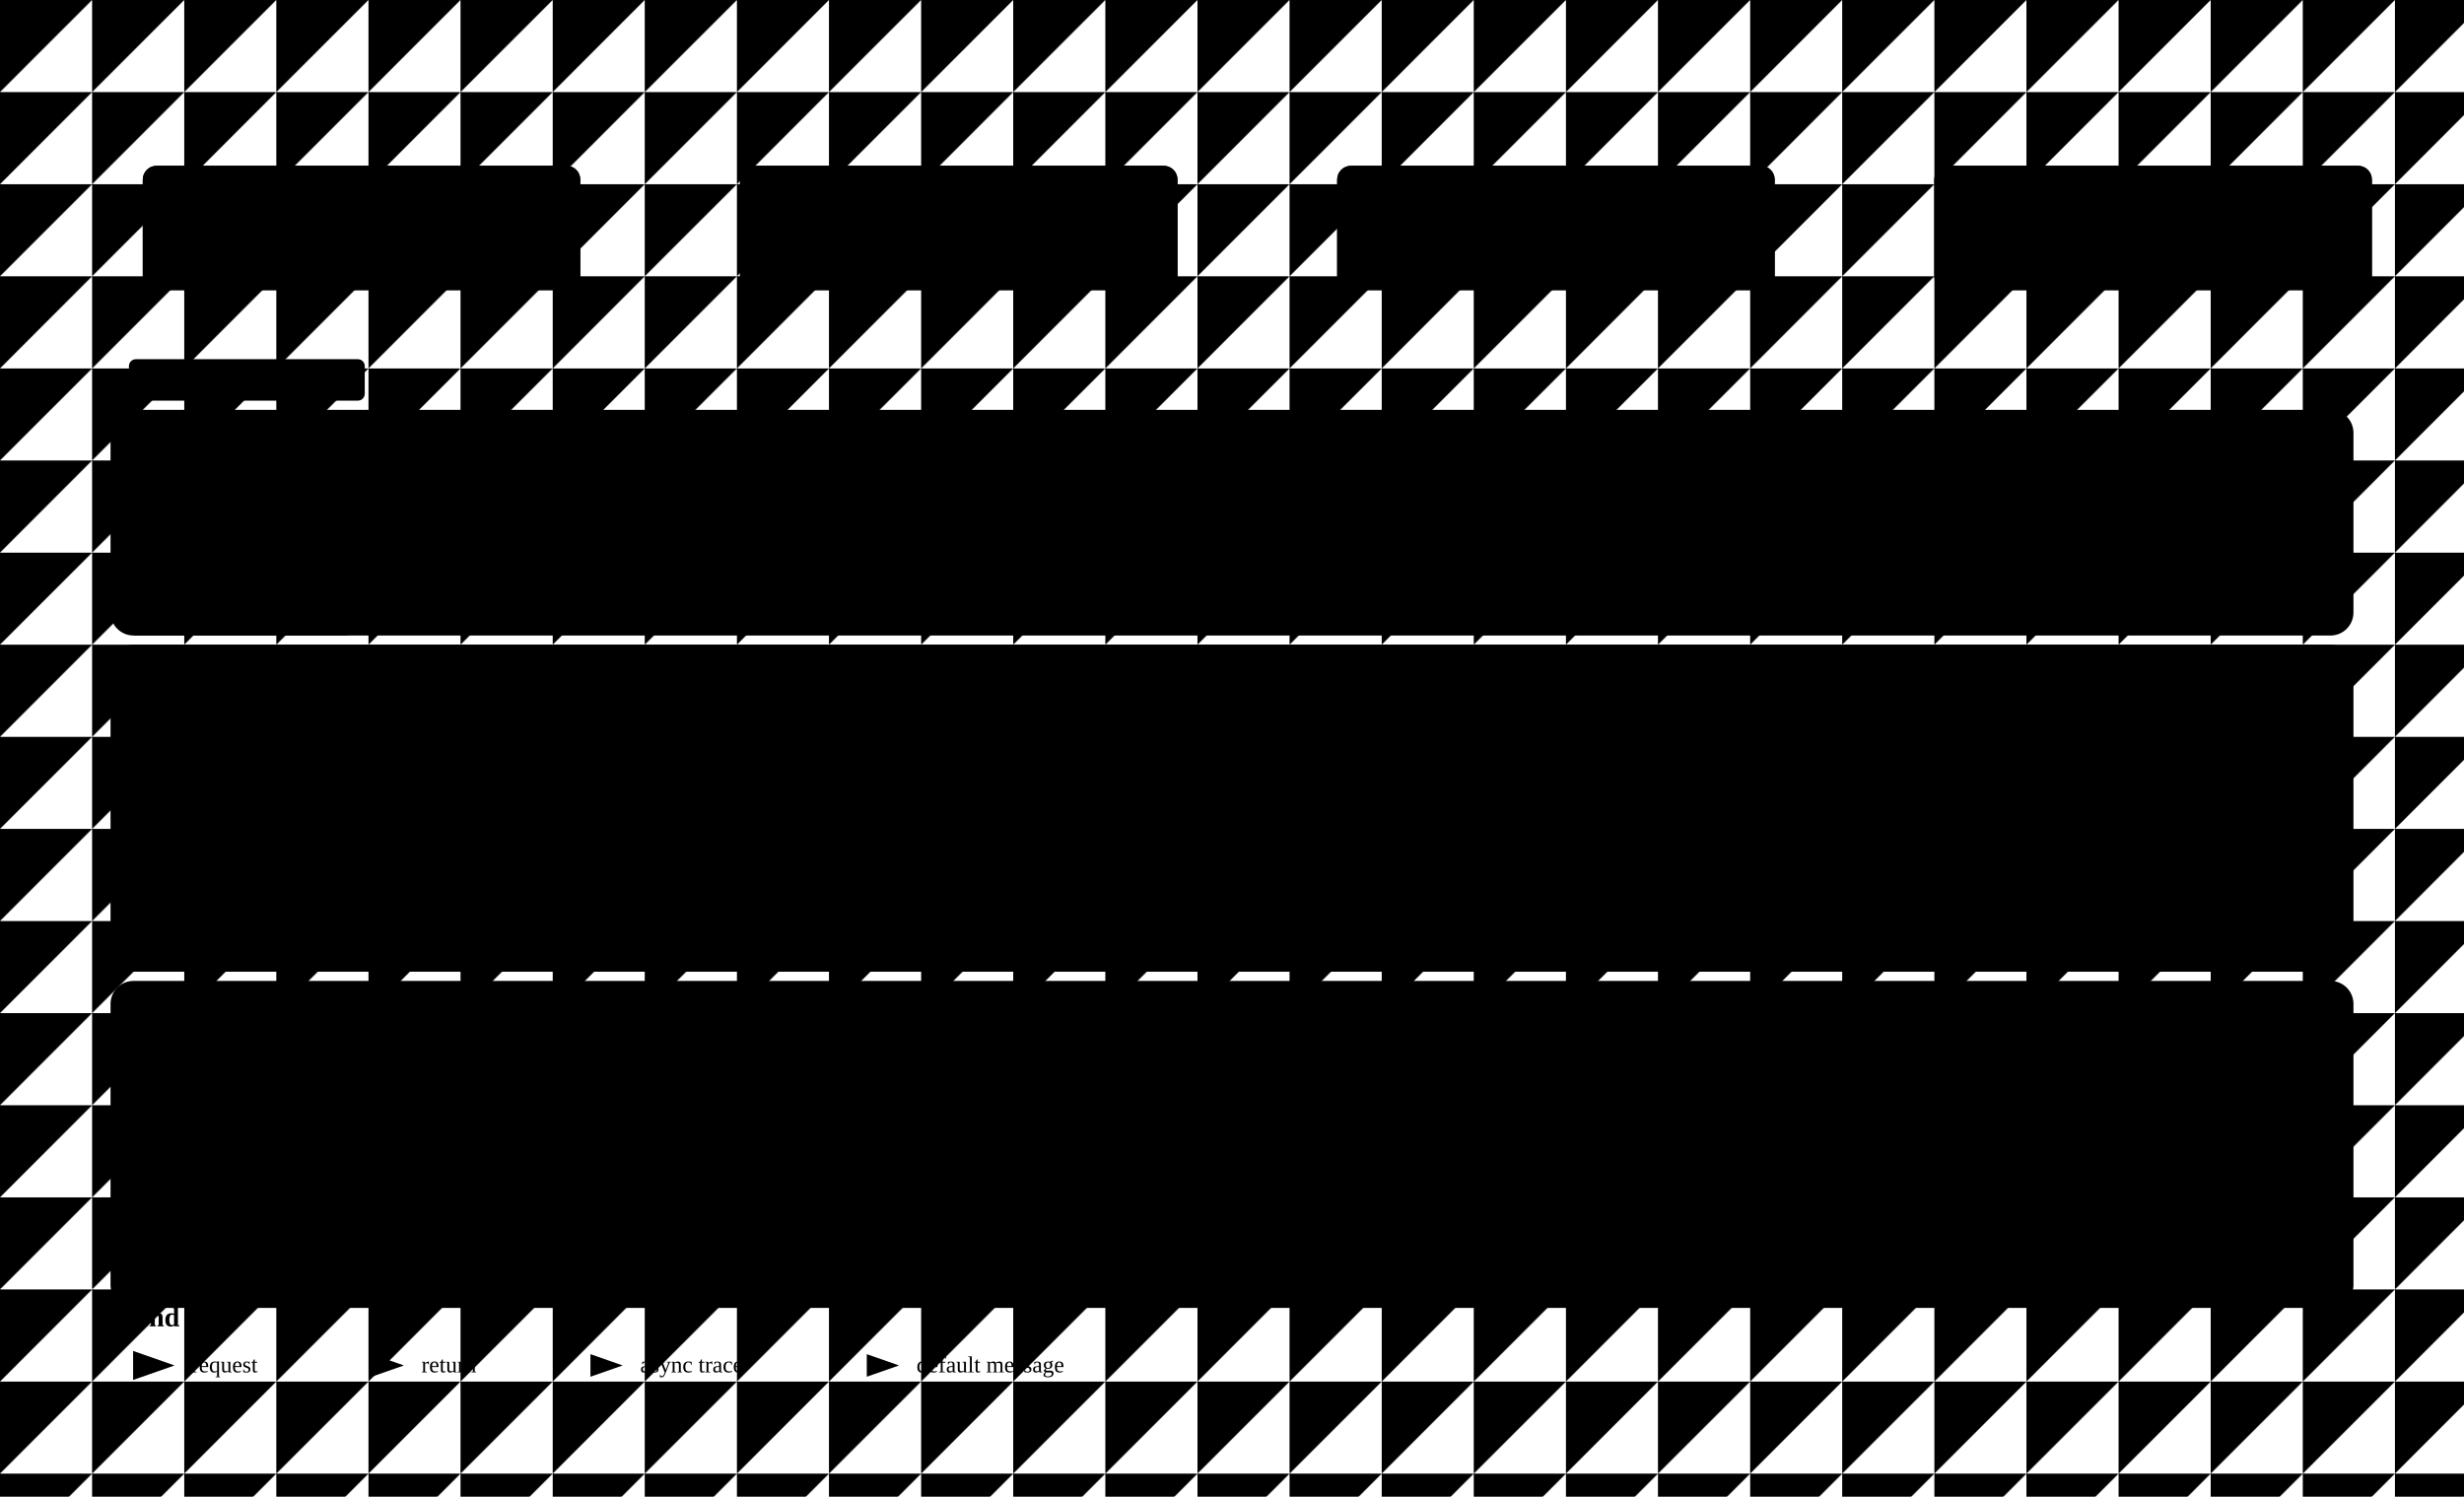
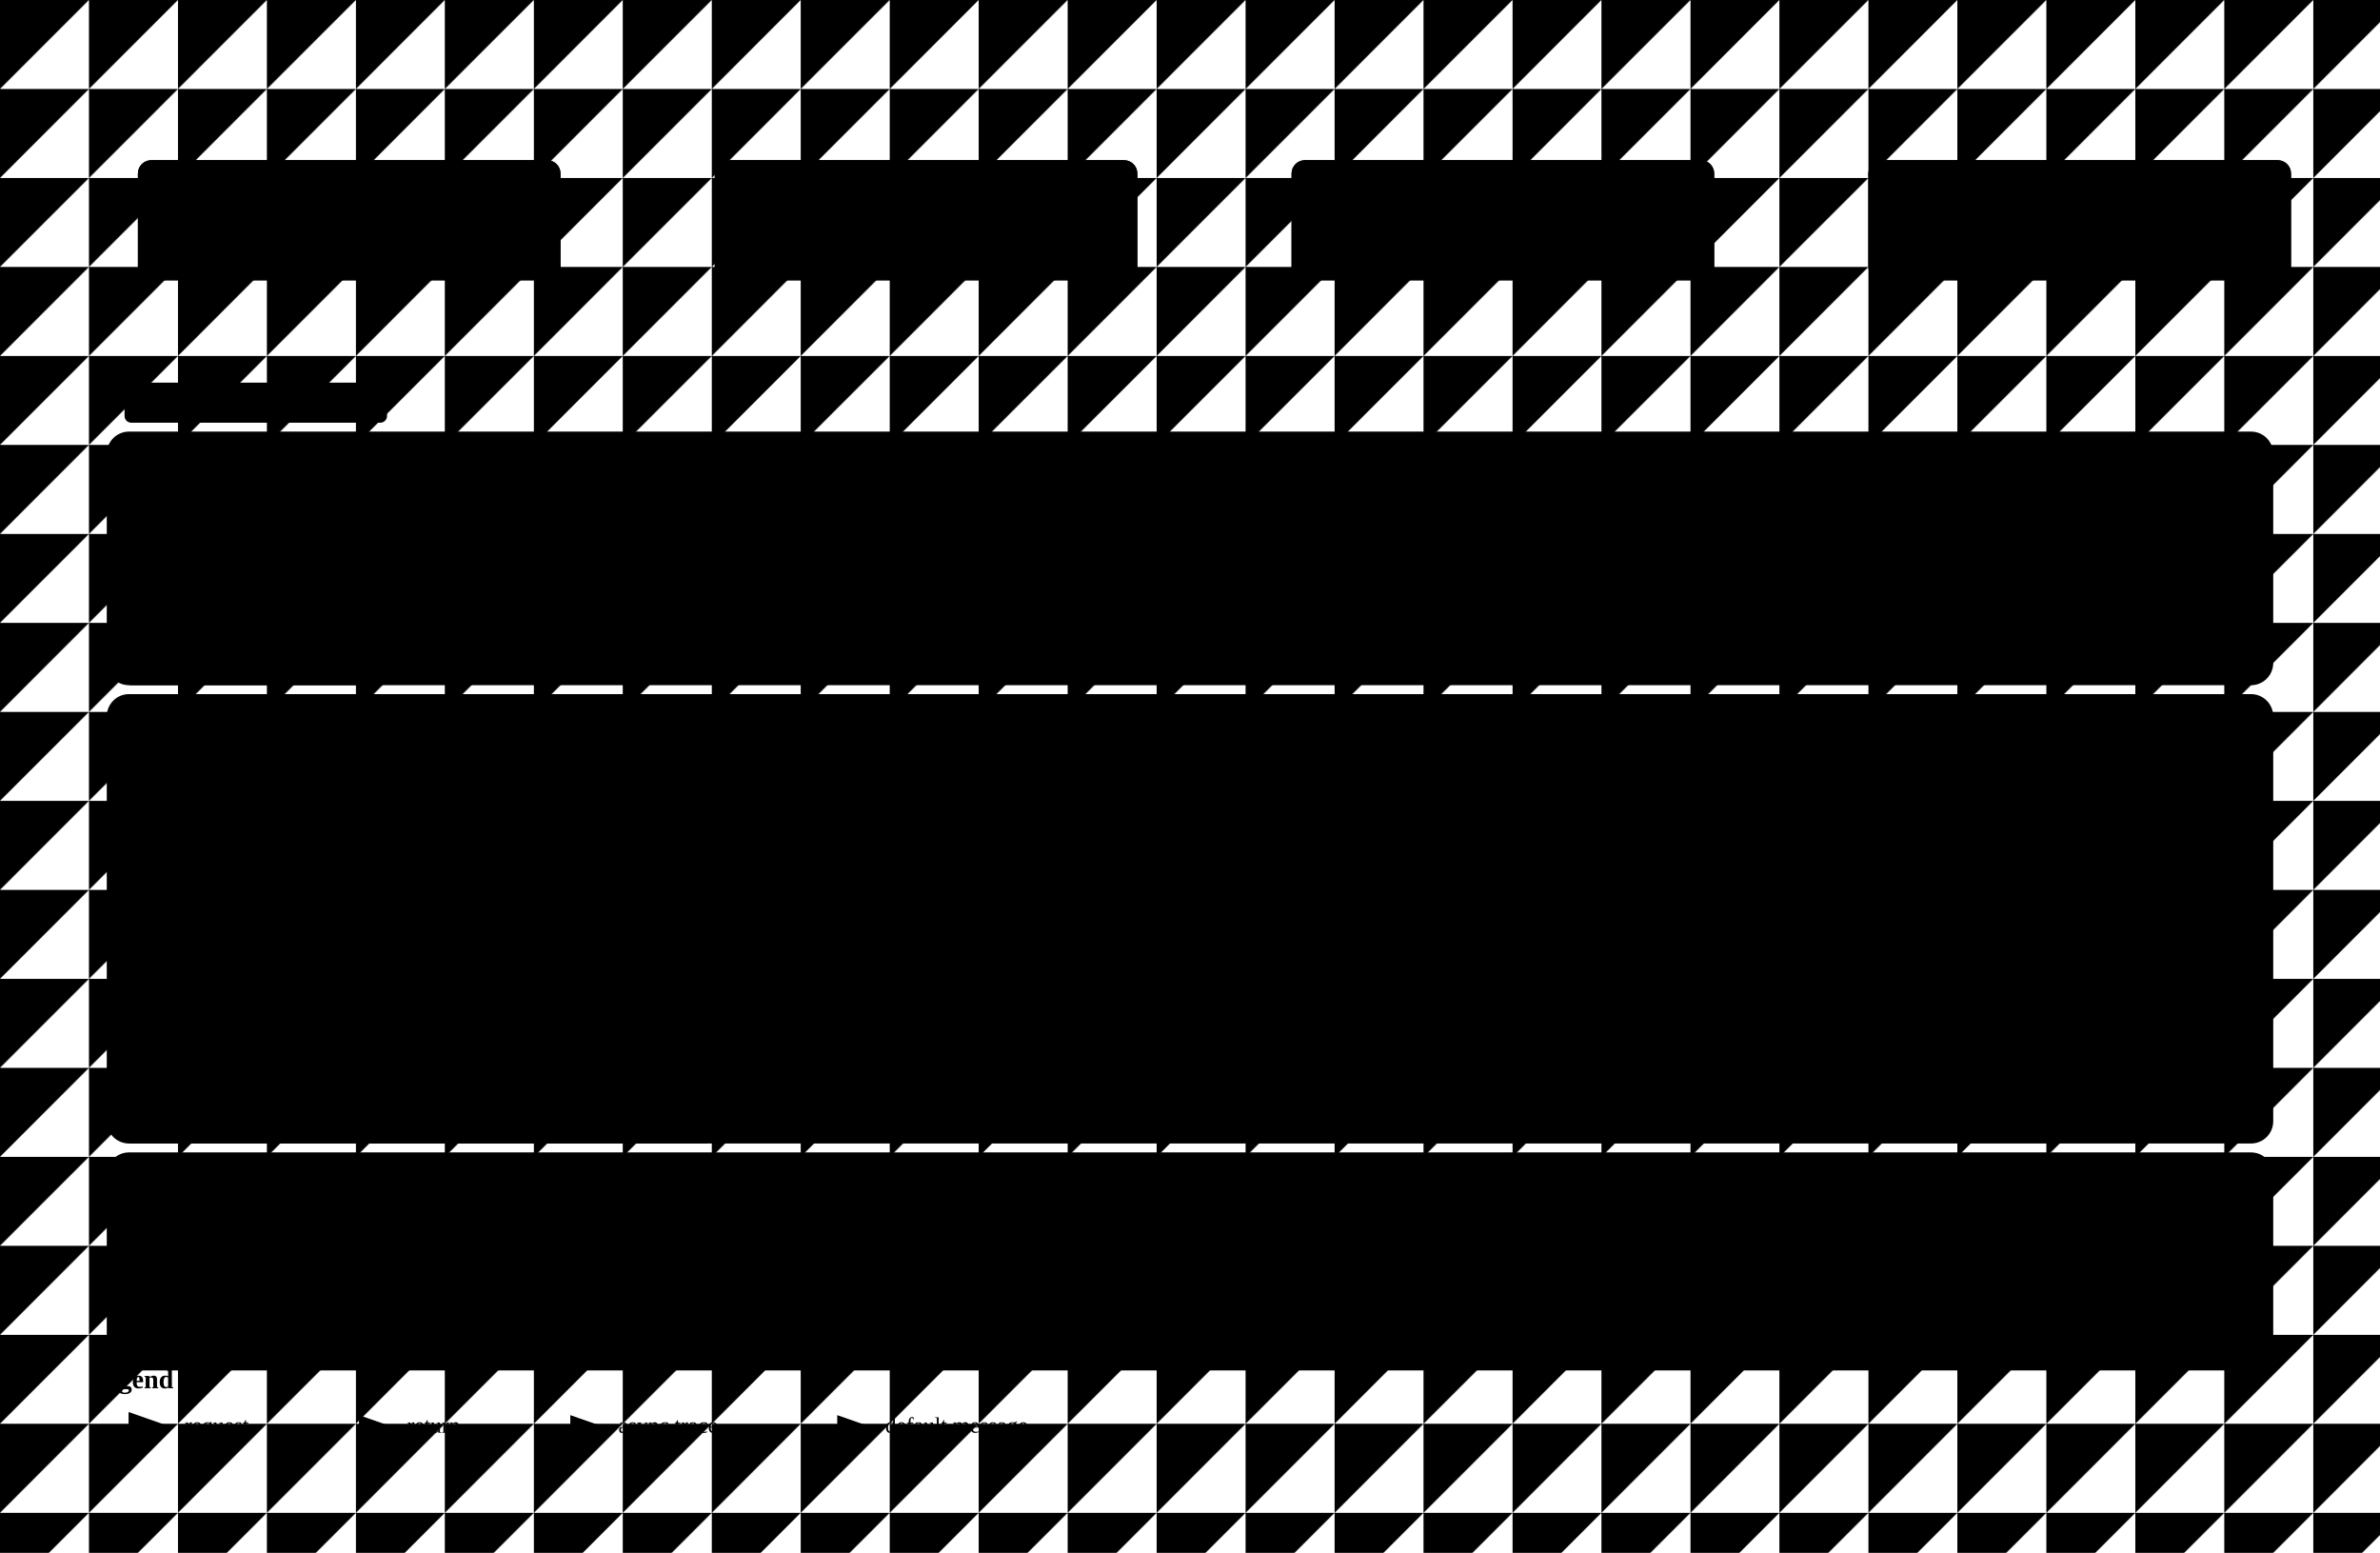
- <svg class="archify" preserveAspectRatio="xMidYMid meet" viewBox="0 0 1070 650" role="img" lang="en" aria-labelledby="seq-desktop-input-archify-diagram-title seq-desktop-input-archify-diagram-description">
+ <svg class="archify" preserveAspectRatio="xMidYMid meet" viewBox="0 0 1070 698" role="img" lang="en" aria-labelledby="seq-desktop-input-archify-diagram-title seq-desktop-input-archify-diagram-description">
  <defs>
    <marker id="seq-desktop-input-arrowhead" markerWidth="10" markerHeight="7" refX="9" refY="3.5" orient="auto">
      <polygon points="0 0, 10 3.5, 0 7" class="m-default" />
    </marker>
    <marker id="seq-desktop-input-arrowhead-emphasis" markerWidth="10" markerHeight="7" refX="9" refY="3.5" orient="auto">
      <polygon points="0 0, 10 3.5, 0 7" class="m-emphasis" />
    </marker>
    <marker id="seq-desktop-input-arrowhead-security" markerWidth="10" markerHeight="7" refX="9" refY="3.5" orient="auto">
      <polygon points="0 0, 10 3.5, 0 7" class="m-security" />
    </marker>
    <marker id="seq-desktop-input-arrowhead-dashed" markerWidth="10" markerHeight="7" refX="9" refY="3.5" orient="auto">
      <polygon points="0 0, 10 3.5, 0 7" class="m-dashed" />
    </marker>
    <pattern id="seq-desktop-input-grid" width="40" height="40" patternUnits="userSpaceOnUse">
      <path d="M 40 0 L 0 0 0 40" class="c-grid" stroke-width="0.5" />
    </pattern>
  </defs>
  <rect width="100%" height="100%" fill="url(#seq-desktop-input-grid)" />
-   <rect data-graph-role="structural-frame" data-composition-frame-kind="segment" data-composition-frame-id="seq-desktop-input-0" x="48" y="178" width="974" height="98" rx="10" class="c-lane" stroke-width="1" />
-   <rect data-graph-role="structural-frame" data-composition-frame-kind="segment" data-composition-frame-id="seq-desktop-input-1" x="48" y="280" width="974" height="142" rx="10" class="c-lane" stroke-width="1" />
-   <rect data-graph-role="structural-frame" data-composition-frame-kind="segment" data-composition-frame-id="seq-desktop-input-2" x="48" y="426" width="974" height="142" rx="10" class="c-lane" stroke-width="1" />
-   <path d="M 157 142 L 157 585" class="a-default" stroke-width="0.8" stroke-dasharray="3,7" />
-   <path d="M 416.333 142 L 416.333 585" class="a-default" stroke-width="0.8" stroke-dasharray="3,7" />
-   <path d="M 675.667 142 L 675.667 585" class="a-default" stroke-width="0.8" stroke-dasharray="3,7" />
-   <path d="M 935 142 L 935 585" class="a-default" stroke-width="0.8" stroke-dasharray="3,7" />
+   <rect data-graph-role="structural-frame" data-composition-frame-kind="segment" data-composition-frame-id="seq-desktop-input-0" x="48" y="194" width="974" height="114" rx="10" class="c-lane" stroke-width="1" />
+   <rect data-graph-role="structural-frame" data-composition-frame-kind="segment" data-composition-frame-id="seq-desktop-input-1" x="48" y="312" width="974" height="202" rx="10" class="c-lane" stroke-width="1" />
+   <rect data-graph-role="structural-frame" data-composition-frame-kind="segment" data-composition-frame-id="seq-desktop-input-2" x="48" y="518" width="974" height="98" rx="10" class="c-lane" stroke-width="1" />
+   <path d="M 157 142 L 157 633" class="a-default" stroke-width="0.8" stroke-dasharray="3,7" />
+   <path d="M 416.333 142 L 416.333 633" class="a-default" stroke-width="0.8" stroke-dasharray="3,7" />
+   <path d="M 675.667 142 L 675.667 633" class="a-default" stroke-width="0.8" stroke-dasharray="3,7" />
+   <path d="M 935 142 L 935 633" class="a-default" stroke-width="0.8" stroke-dasharray="3,7" />
  <g data-edge-from="user" data-edge-to="dispatcher" data-edge-label="select control profile" data-edge-key="0">
-     <path data-composition-edge-from="user" data-composition-edge-to="dispatcher" data-composition-points="164,210;409.3333333333333,210" d="M 164 210 L 409.333 210" class="a-emphasis" stroke-width="1.8" marker-end="url(#seq-desktop-input-arrowhead-emphasis)" />
+     <path data-composition-edge-from="user" data-composition-edge-to="dispatcher" data-composition-points="164,226;409.3333333333333,226" d="M 164 226 L 409.333 226" class="a-emphasis" stroke-width="1.8" marker-end="url(#seq-desktop-input-arrowhead-emphasis)" />
    <g data-detail="context">
-       <rect x="223.467" y="190" width="126.4" height="16" rx="3" class="c-mask" />
-       <text x="286.667" y="200" class="t-backend" font-size="9" text-anchor="middle">select control profile</text>
+       <rect x="223.467" y="206" width="126.4" height="16" rx="3" class="c-mask" />
+       <text x="286.667" y="216" class="t-backend" font-size="9" text-anchor="middle">select control profile</text>
    </g>
  </g>
  <g data-edge-from="dispatcher" data-edge-to="profile" data-edge-label="load mappings; no input or device commands" data-edge-key="1">
-     <path data-composition-edge-from="dispatcher" data-composition-edge-to="profile" data-composition-points="423.3333333333333,254;668.6666666666666,254" d="M 423.333 254 L 668.667 254" class="a-default" stroke-width="1.4" marker-end="url(#seq-desktop-input-arrowhead)" />
+     <path data-composition-edge-from="dispatcher" data-composition-edge-to="profile" data-composition-points="423.3333333333333,270;668.6666666666666,270" d="M 423.333 270 L 668.667 270" class="a-default" stroke-width="1.4" marker-end="url(#seq-desktop-input-arrowhead)" />
    <g data-detail="context">
-       <rect x="430.8" y="234" width="230.4" height="16" rx="3" class="c-mask" />
-       <text x="546" y="244" class="t-backend" font-size="9" text-anchor="middle">load mappings; no input or device commands</text>
+       <rect x="430.8" y="250" width="230.4" height="16" rx="3" class="c-mask" />
+       <text x="546" y="260" class="t-backend" font-size="9" text-anchor="middle">load mappings; no input or device commands</text>
    </g>
  </g>
  <g data-edge-from="user" data-edge-to="dispatcher" data-edge-label="fresh mapped navigation press" data-edge-key="2">
-     <path data-composition-edge-from="user" data-composition-edge-to="dispatcher" data-composition-points="164,312;409.3333333333333,312" d="M 164 312 L 409.333 312" class="a-emphasis" stroke-width="1.8" marker-end="url(#seq-desktop-input-arrowhead-emphasis)" />
+     <path data-composition-edge-from="user" data-composition-edge-to="dispatcher" data-composition-points="164,344;409.3333333333333,344" d="M 164 344 L 409.333 344" class="a-emphasis" stroke-width="1.8" marker-end="url(#seq-desktop-input-arrowhead-emphasis)" />
    <g data-detail="context">
-       <rect x="205.267" y="292" width="162.8" height="16" rx="3" class="c-mask" />
-       <text x="286.667" y="302" class="t-backend" font-size="9" text-anchor="middle">fresh mapped navigation press</text>
+       <rect x="205.267" y="324" width="162.8" height="16" rx="3" class="c-mask" />
+       <text x="286.667" y="334" class="t-backend" font-size="9" text-anchor="middle">fresh mapped navigation press</text>
    </g>
  </g>
  <g data-edge-from="dispatcher" data-edge-to="profile" data-edge-label="resolve control, app scope and action" data-edge-key="3">
-     <path data-composition-edge-from="dispatcher" data-composition-edge-to="profile" data-composition-points="423.3333333333333,356;668.6666666666666,356" d="M 423.333 356 L 668.667 356" class="a-default" stroke-width="1.4" marker-end="url(#seq-desktop-input-arrowhead)" />
+     <path data-composition-edge-from="dispatcher" data-composition-edge-to="profile" data-composition-points="423.3333333333333,388;668.6666666666666,388" d="M 423.333 388 L 668.667 388" class="a-default" stroke-width="1.4" marker-end="url(#seq-desktop-input-arrowhead)" />
    <g data-detail="context">
-       <rect x="443.8" y="336" width="204.4" height="16" rx="3" class="c-mask" />
-       <text x="546" y="346" class="t-backend" font-size="9" text-anchor="middle">resolve control, app scope and action</text>
+       <rect x="443.8" y="368" width="204.4" height="16" rx="3" class="c-mask" />
+       <text x="546" y="378" class="t-backend" font-size="9" text-anchor="middle">resolve control, app scope and action</text>
    </g>
  </g>
  <g data-edge-from="dispatcher" data-edge-to="app" data-edge-label="next attention task · command menu · previous task · next task" data-edge-key="4">
-     <path data-composition-edge-from="dispatcher" data-composition-edge-to="app" data-composition-points="423.3333333333333,400;928,400" d="M 423.333 400 L 928 400" class="a-emphasis" stroke-width="1.8" marker-end="url(#seq-desktop-input-arrowhead-emphasis)" />
+     <path data-composition-edge-from="dispatcher" data-composition-edge-to="app" data-composition-points="423.3333333333333,432;928,432" d="M 423.333 432 L 928 432" class="a-emphasis" stroke-width="1.8" marker-end="url(#seq-desktop-input-arrowhead-emphasis)" />
    <g data-detail="context">
-       <rect x="508.467" y="380" width="334.4" height="16" rx="3" class="c-mask" />
-       <text x="675.667" y="390" class="t-backend" font-size="9" text-anchor="middle">next attention task · command menu · previous task · next task</text>
+       <rect x="508.467" y="412" width="334.4" height="16" rx="3" class="c-mask" />
+       <text x="675.667" y="422" class="t-backend" font-size="9" text-anchor="middle">next attention task · command menu · previous task · next task</text>
    </g>
-     <text data-detail="fine" x="435.333" y="418" class="t-dim" font-size="7">exactly one action per deliberate press</text>
+     <text data-detail="fine" x="435.333" y="450" class="t-dim" font-size="7">exactly one action per deliberate press</text>
  </g>
-   <g data-edge-from="dispatcher" data-edge-to="app" data-edge-label="outside Codex → ordinary mouse behavior" data-edge-key="5">
-     <path data-composition-edge-from="dispatcher" data-composition-edge-to="app" data-composition-points="423.3333333333333,458;928,458" d="M 423.333 458 L 928 458" class="a-dashed" stroke-width="1.4" marker-end="url(#seq-desktop-input-arrowhead-dashed)" />
+   <g data-edge-from="dispatcher" data-edge-to="user" data-edge-label="report dispatch separately from app success" data-edge-key="5">
+     <path data-composition-edge-from="dispatcher" data-composition-edge-to="user" data-composition-points="409.3333333333333,476;164,476" d="M 409.333 476 L 164 476" class="a-default" stroke-width="1.4" stroke-dasharray="3,5" marker-end="url(#seq-desktop-input-arrowhead)" />
    <g data-detail="context">
-       <rect x="568.267" y="438" width="214.8" height="16" rx="3" class="c-mask" />
-       <text x="675.667" y="448" class="t-messagebus" font-size="9" text-anchor="middle">outside Codex → ordinary mouse behavior</text>
+       <rect x="168.867" y="456" width="235.6" height="16" rx="3" class="c-mask" />
+       <text x="286.667" y="466" class="t-muted" font-size="9" text-anchor="middle">report dispatch separately from app success</text>
    </g>
  </g>
-   <g data-edge-from="dispatcher" data-edge-to="profile" data-edge-label="held / repeated / stale input → no duplicate or replay" data-edge-key="6">
-     <path data-composition-edge-from="dispatcher" data-composition-edge-to="profile" data-composition-points="423.3333333333333,502;668.6666666666666,502" d="M 423.333 502 L 668.667 502" class="a-dashed" stroke-width="1.4" marker-end="url(#seq-desktop-input-arrowhead-dashed)" />
+   <g data-edge-from="dispatcher" data-edge-to="app" data-edge-label="outside Codex → ordinary mouse behavior" data-edge-key="6">
+     <path data-composition-edge-from="dispatcher" data-composition-edge-to="app" data-composition-points="423.3333333333333,550;928,550" d="M 423.333 550 L 928 550" class="a-dashed" stroke-width="1.4" marker-end="url(#seq-desktop-input-arrowhead-dashed)" />
    <g data-detail="context">
-       <rect x="399.6" y="482" width="292.8" height="16" rx="3" class="c-mask" />
-       <text x="546" y="492" class="t-messagebus" font-size="9" text-anchor="middle">held / repeated / stale input → no duplicate or replay</text>
+       <rect x="568.267" y="530" width="214.8" height="16" rx="3" class="c-mask" />
+       <text x="675.667" y="540" class="t-messagebus" font-size="9" text-anchor="middle">outside Codex → ordinary mouse behavior</text>
    </g>
  </g>
-   <g data-edge-from="dispatcher" data-edge-to="user" data-edge-label="report dispatch separately from app success" data-edge-key="7">
-     <path data-composition-edge-from="dispatcher" data-composition-edge-to="user" data-composition-points="409.3333333333333,546;164,546" d="M 409.333 546 L 164 546" class="a-default" stroke-width="1.4" stroke-dasharray="3,5" marker-end="url(#seq-desktop-input-arrowhead)" />
+   <g data-edge-from="dispatcher" data-edge-to="profile" data-edge-label="held / repeated / stale input → no duplicate or replay" data-edge-key="7">
+     <path data-composition-edge-from="dispatcher" data-composition-edge-to="profile" data-composition-points="423.3333333333333,594;668.6666666666666,594" d="M 423.333 594 L 668.667 594" class="a-dashed" stroke-width="1.4" marker-end="url(#seq-desktop-input-arrowhead-dashed)" />
    <g data-detail="context">
-       <rect x="168.867" y="526" width="235.6" height="16" rx="3" class="c-mask" />
-       <text x="286.667" y="536" class="t-muted" font-size="9" text-anchor="middle">report dispatch separately from app success</text>
+       <rect x="399.6" y="574" width="292.8" height="16" rx="3" class="c-mask" />
+       <text x="546" y="584" class="t-messagebus" font-size="9" text-anchor="middle">held / repeated / stale input → no duplicate or replay</text>
    </g>
  </g>
  <g data-graph-role="segment-label" data-segment-id="seq-desktop-input-0">
-     <rect x="56" y="156" width="102.4" height="18" rx="3" class="c-mask" />
-     <text x="62" y="169" class="t-dim" font-size="9" font-weight="600">Profile selection</text>
+     <rect x="56" y="172" width="118" height="18" rx="3" class="c-mask" />
+     <text x="62" y="185" class="t-dim" font-size="9" font-weight="600">1 · Select a profile</text>
  </g>
  <g data-graph-role="segment-label" data-segment-id="seq-desktop-input-1">
-     <rect x="56" y="258" width="97.2" height="18" rx="3" class="c-mask" />
-     <text x="62" y="271" class="t-dim" font-size="9" font-weight="600">One Codex action</text>
+     <rect x="56" y="290" width="118" height="18" rx="3" class="c-mask" />
+     <text x="62" y="303" class="t-dim" font-size="9" font-weight="600">2 · One Codex action</text>
  </g>
  <g data-graph-role="segment-label" data-segment-id="seq-desktop-input-2">
-     <rect x="56" y="404" width="66" height="18" rx="3" class="c-mask" />
-     <text x="62" y="417" class="t-dim" font-size="9" font-weight="600">Boundaries</text>
+     <rect x="56" y="496" width="263.6" height="18" rx="3" class="c-mask" />
+     <text x="62" y="509" class="t-dim" font-size="9" font-weight="600">Alternative · outside Codex or not a fresh press</text>
  </g>
  <g id="seq-desktop-input-node-user" data-node-id="seq-desktop-input-user" data-node-label="User" tabindex="0" role="button" aria-label="Focus User, shared navigation keys, Sequence participant" aria-pressed="false" data-node-kind="external" data-node-sublabel="shared navigation keys" data-node-context="Sequence participant">
    <rect x="62" y="72" width="190" height="54" rx="6" class="c-mask" />
    <rect x="62" y="72" width="190" height="54" rx="6" class="c-external" stroke-width="1.5" />
    <g aria-hidden="true" data-semantic-sigil="external" class="semantic-sigil s-external" transform="translate(68 78) scale(0.6875)">
      <rect x="2.5" y="5" width="8.5" height="8" rx="1.5" />
      <path d="M8 2.5h5.5V8M13.5 2.5 7.5 8.5" />
    </g>
    <text data-node-label="" data-detail-anchor="" x="157" y="94" class="t-primary" font-size="11" font-weight="600" text-anchor="middle">User</text>
    <text data-detail="context" x="157" y="111" class="t-muted" font-size="7" text-anchor="middle">shared navigation keys</text>
  </g>
-   <g id="seq-desktop-input-node-dispatcher" data-node-id="seq-desktop-input-dispatcher" data-node-label="Windows dispatcher" tabindex="0" role="button" aria-label="Focus Windows dispatcher, local, no hub, Sequence participant" aria-pressed="false" data-node-kind="backend" data-node-sublabel="local, no hub" data-node-context="Sequence participant">
+   <g id="seq-desktop-input-node-dispatcher" data-node-id="seq-desktop-input-dispatcher" data-node-label="Windows dispatcher" tabindex="0" role="button" aria-label="Focus Windows dispatcher, planned · no hub, Sequence participant" aria-pressed="false" data-node-kind="backend" data-node-sublabel="planned · no hub" data-node-context="Sequence participant">
    <rect x="321.333" y="72" width="190" height="54" rx="6" class="c-mask" />
    <rect x="321.333" y="72" width="190" height="54" rx="6" class="c-backend" stroke-width="1.5" />
    <g aria-hidden="true" data-semantic-sigil="backend" class="semantic-sigil s-backend" transform="translate(327.3333 78) scale(0.6875)">
      <path d="M6 3 3 8l3 5M10 3l3 5-3 5" />
    </g>
    <text data-node-label="" data-detail-anchor="" x="416.333" y="94" class="t-primary" font-size="11" font-weight="600" text-anchor="middle">Windows dispatcher</text>
-     <text data-detail="context" x="416.333" y="111" class="t-muted" font-size="7" text-anchor="middle">local, no hub</text>
+     <text data-detail="context" x="416.333" y="111" class="t-muted" font-size="7" text-anchor="middle">planned · no hub</text>
  </g>
-   <g id="seq-desktop-input-node-profile" data-node-id="seq-desktop-input-profile" data-node-label="Control profile" tabindex="0" role="button" aria-label="Focus Control profile, bindings + app scope, Sequence participant" aria-pressed="false" data-node-kind="database" data-node-sublabel="bindings + app scope" data-node-context="Sequence participant">
+   <g id="seq-desktop-input-node-profile" data-node-id="seq-desktop-input-profile" data-node-label="Control profile" tabindex="0" role="button" aria-label="Focus Control profile, planned · bindings + scope, Sequence participant" aria-pressed="false" data-node-kind="database" data-node-sublabel="planned · bindings + scope" data-node-context="Sequence participant">
    <rect x="580.667" y="72" width="190" height="54" rx="6" class="c-mask" />
    <rect x="580.667" y="72" width="190" height="54" rx="6" class="c-database" stroke-width="1.5" />
    <g aria-hidden="true" data-semantic-sigil="database" class="semantic-sigil s-database" transform="translate(586.6667 78) scale(0.6875)">
      <ellipse cx="8" cy="4" rx="5" ry="2" />
      <path d="M3 4v8c0 1.1 2.2 2 5 2s5-.9 5-2V4M3 8c0 1.1 2.2 2 5 2s5-.9 5-2" />
    </g>
    <text data-node-label="" data-detail-anchor="" x="675.667" y="94" class="t-primary" font-size="11" font-weight="600" text-anchor="middle">Control profile</text>
-     <text data-detail="context" x="675.667" y="111" class="t-muted" font-size="7" text-anchor="middle">bindings + app scope</text>
+     <text data-detail="context" x="675.667" y="111" class="t-muted" font-size="7" text-anchor="middle">planned · bindings + scope</text>
  </g>
  <g id="seq-desktop-input-node-app" data-node-id="seq-desktop-input-app" data-node-label="Focused app" tabindex="0" role="button" aria-label="Focus Focused app, Codex or other, Sequence participant" aria-pressed="false" data-node-kind="frontend" data-node-sublabel="Codex or other" data-node-context="Sequence participant">
    <rect x="840" y="72" width="190" height="54" rx="6" class="c-mask" />
    <rect x="840" y="72" width="190" height="54" rx="6" class="c-frontend" stroke-width="1.5" />
    <g aria-hidden="true" data-semantic-sigil="frontend" class="semantic-sigil s-frontend" transform="translate(846 78) scale(0.6875)">
      <rect x="2" y="3" width="12" height="10" rx="2" />
      <path d="M2 6.5h12" />
      <circle cx="4.1" cy="4.8" r=".7" class="sigil-fill" />
      <circle cx="6.3" cy="4.8" r=".7" class="sigil-fill" />
    </g>
    <text data-node-label="" data-detail-anchor="" x="935" y="94" class="t-primary" font-size="11" font-weight="600" text-anchor="middle">Focused app</text>
    <text data-detail="context" x="935" y="111" class="t-muted" font-size="7" text-anchor="middle">Codex or other</text>
  </g>
  <g data-legend="">
-     <text x="40" y="576" class="t-primary" font-size="12" font-weight="650">Legend</text>
-     <g data-legend-semantic-kind="emphasis" data-legend-x="40" data-legend-baseline="596" data-legend-width="78">
-       <path d="M 40 593 L 74 593" class="a-emphasis" stroke-width="1.8" marker-end="url(#seq-desktop-input-arrowhead-emphasis)" />
-       <text x="83" y="596" class="t-muted" font-size="10" font-weight="500">request</text>
+     <text x="40" y="624" class="t-primary" font-size="12" font-weight="650">Legend</text>
+     <g data-legend-semantic-kind="emphasis" data-legend-x="40" data-legend-baseline="644" data-legend-width="78">
+       <path d="M 40 641 L 74 641" class="a-emphasis" stroke-width="1.8" marker-end="url(#seq-desktop-input-arrowhead-emphasis)" />
+       <text x="83" y="644" class="t-muted" font-size="10" font-weight="500">request</text>
    </g>
-     <g data-legend-semantic-kind="return" data-legend-x="140" data-legend-baseline="596" data-legend-width="73">
-       <path d="M 140 593 L 174 593" class="a-default" stroke-width="1.4" stroke-dasharray="3,5" marker-end="url(#seq-desktop-input-arrowhead)" />
-       <text x="183" y="596" class="t-muted" font-size="10" font-weight="500">return</text>
+     <g data-legend-semantic-kind="return" data-legend-x="140" data-legend-baseline="644" data-legend-width="73">
+       <path d="M 140 641 L 174 641" class="a-default" stroke-width="1.4" stroke-dasharray="3,5" marker-end="url(#seq-desktop-input-arrowhead)" />
+       <text x="183" y="644" class="t-muted" font-size="10" font-weight="500">return</text>
    </g>
-     <g data-legend-semantic-kind="dashed" data-legend-x="235" data-legend-baseline="596" data-legend-width="98">
-       <path d="M 235 593 L 269 593" class="a-dashed" stroke-width="1.4" marker-end="url(#seq-desktop-input-arrowhead-dashed)" />
-       <text x="278" y="596" class="t-muted" font-size="10" font-weight="500">async trace</text>
+     <g data-legend-semantic-kind="dashed" data-legend-x="235" data-legend-baseline="644" data-legend-width="98">
+       <path d="M 235 641 L 269 641" class="a-dashed" stroke-width="1.4" marker-end="url(#seq-desktop-input-arrowhead-dashed)" />
+       <text x="278" y="644" class="t-muted" font-size="10" font-weight="500">async trace</text>
    </g>
-     <g data-legend-semantic-kind="default" data-legend-x="355" data-legend-baseline="596" data-legend-width="118">
-       <path d="M 355 593 L 389 593" class="a-default" stroke-width="1.4" marker-end="url(#seq-desktop-input-arrowhead)" />
-       <text x="398" y="596" class="t-muted" font-size="10" font-weight="500">default message</text>
+     <g data-legend-semantic-kind="default" data-legend-x="355" data-legend-baseline="644" data-legend-width="118">
+       <path d="M 355 641 L 389 641" class="a-default" stroke-width="1.4" marker-end="url(#seq-desktop-input-arrowhead)" />
+       <text x="398" y="644" class="t-muted" font-size="10" font-weight="500">default message</text>
    </g>
  </g>
</svg>
